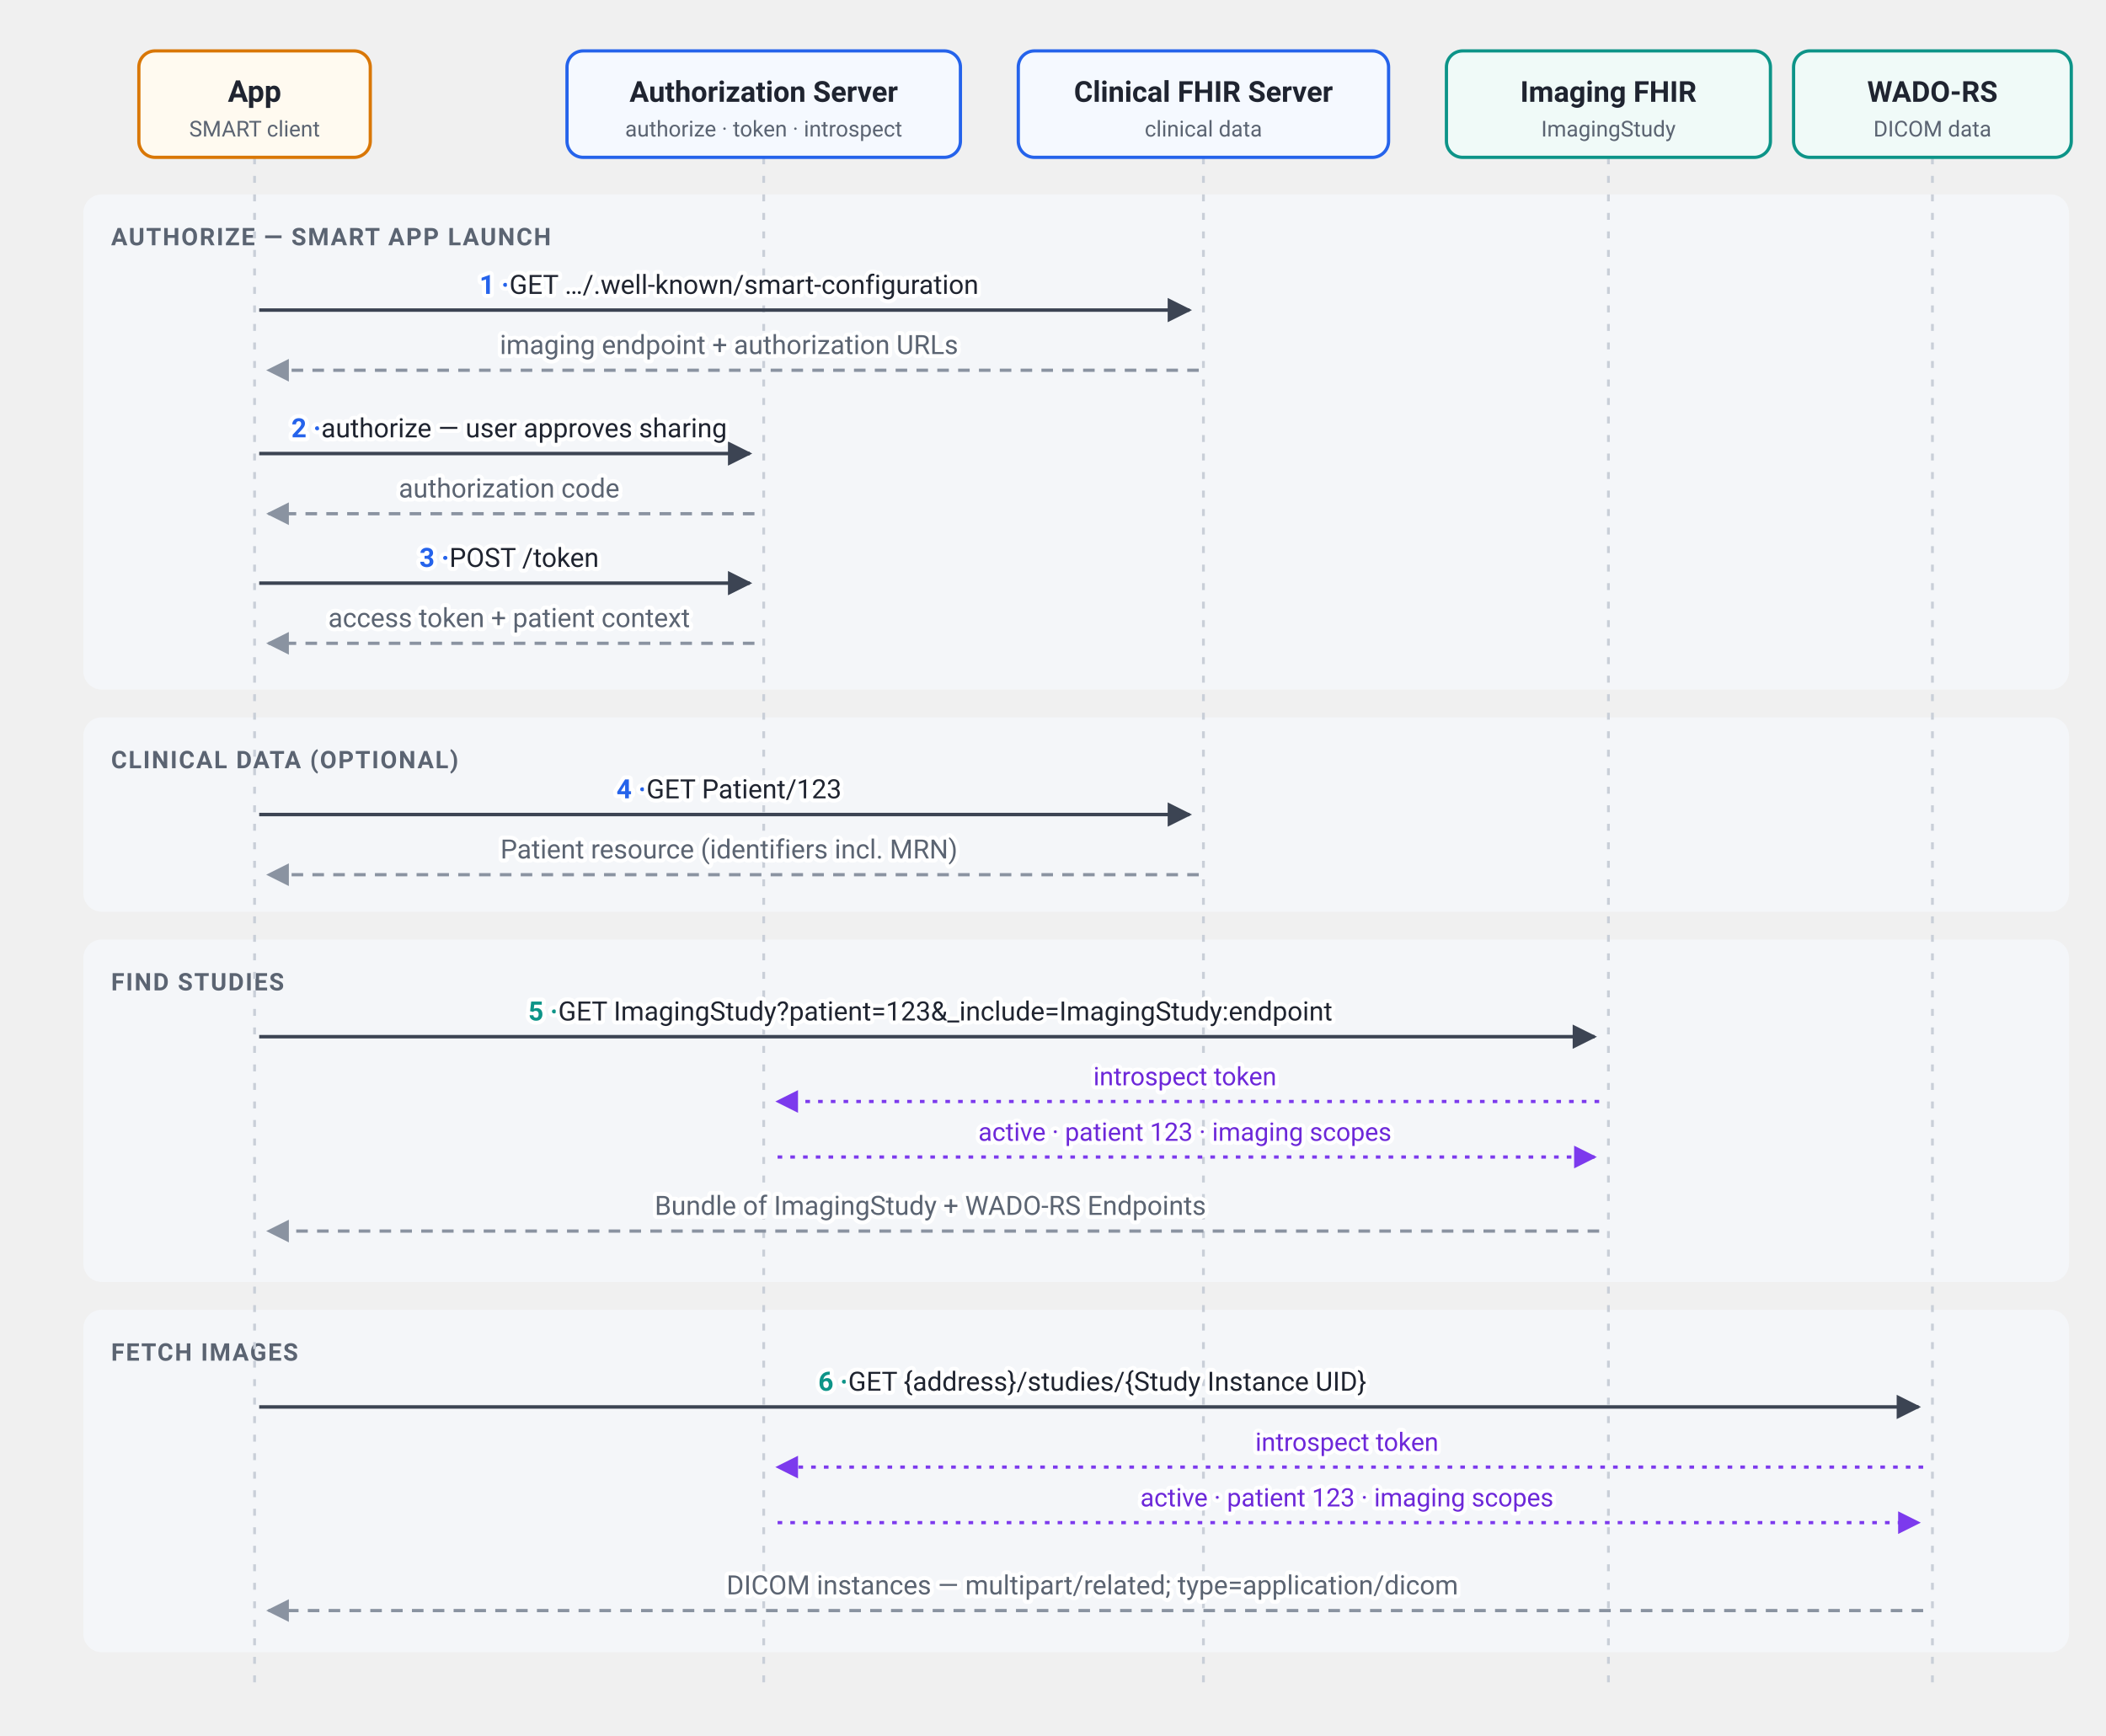
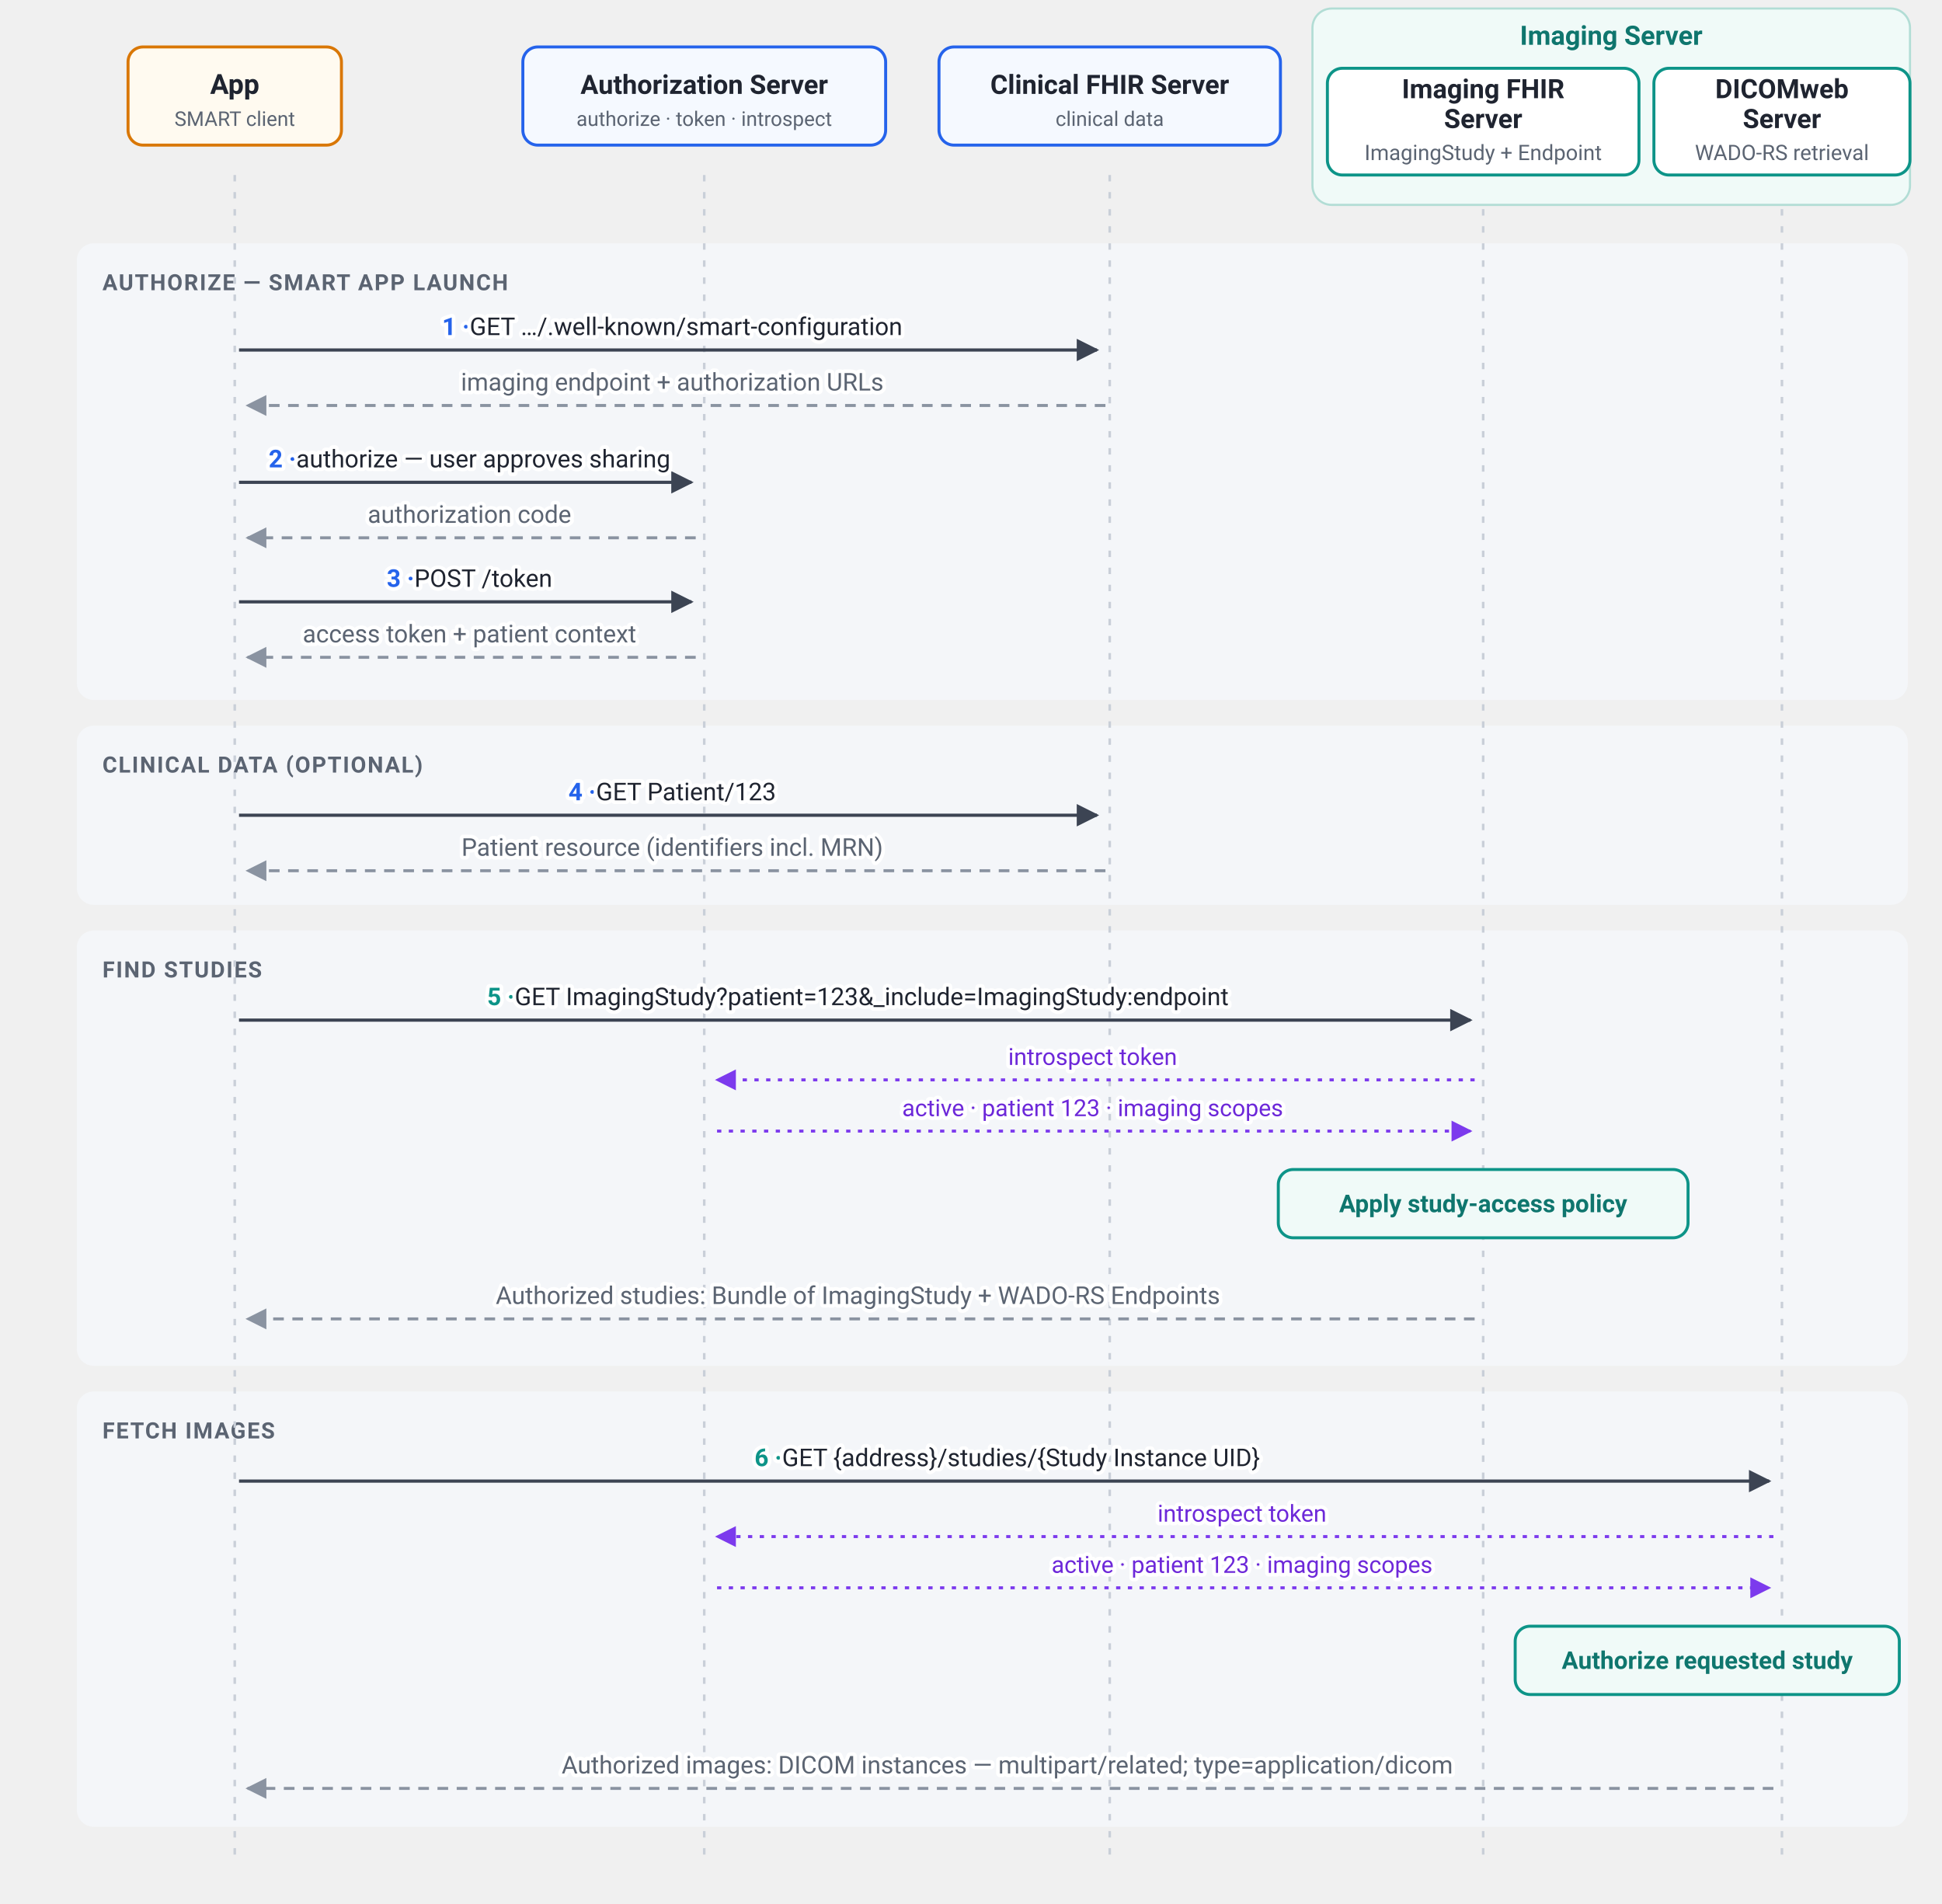
- <svg xmlns="http://www.w3.org/2000/svg" viewBox="0 0 910 750" width="860" font-family="-apple-system, 'Segoe UI', Roboto, Helvetica, Arial, sans-serif" role="img" aria-label="Sequence diagram: the app discovers the imaging endpoint, authorizes with the Authorization Server, optionally fetches clinical data, searches ImagingStudy on the imaging FHIR endpoint, and retrieves DICOM data from WADO-RS; the imaging endpoints validate the token with the Authorization Server via introspection">
+ <svg xmlns="http://www.w3.org/2000/svg" viewBox="0 0 910 892" width="860" font-family="-apple-system, 'Segoe UI', Roboto, Helvetica, Arial, sans-serif" role="img" aria-label="Sequence diagram: the App discovers the imaging endpoint, authorizes with the Authorization Server, and optionally fetches clinical data. The collective Imaging Server contains Imaging FHIR Server for ImagingStudy and Endpoint resources and DICOMweb Server for WADO-RS retrieval. For study search, Imaging FHIR Server introspects the token with the Authorization Server, then applies study-access policy before returning authorized studies and endpoints. For image retrieval, DICOMweb Server introspects the token, then authorizes the requested study before returning authorized images. The resource servers enforce study-access decisions after token validation.">
  <defs>
    <marker id="arrD" viewBox="0 0 10 10" refX="9" refY="5" markerWidth="7" markerHeight="7" orient="auto-start-reverse">
      <path d="M0,0 L10,5 L0,10 z" fill="#3c4453" />
    </marker>
    <marker id="arrG" viewBox="0 0 10 10" refX="9" refY="5" markerWidth="7" markerHeight="7" orient="auto-start-reverse">
      <path d="M0,0 L10,5 L0,10 z" fill="#8a93a1" />
    </marker>
    <marker id="arrP" viewBox="0 0 10 10" refX="9" refY="5" markerWidth="7" markerHeight="7" orient="auto-start-reverse">
      <path d="M0,0 L10,5 L0,10 z" fill="#7c3aed" />
    </marker>
  </defs>
  <g>
-     <rect x="36" y="84" width="858" height="214" rx="8" fill="#f4f6f9" />
-     <rect x="36" y="310" width="858" height="84" rx="8" fill="#f4f6f9" />
-     <rect x="36" y="406" width="858" height="148" rx="8" fill="#f4f6f9" />
-     <rect x="36" y="566" width="858" height="148" rx="8" fill="#f4f6f9" />
+     <rect x="36" y="114" width="858" height="214" rx="8" fill="#f4f6f9" />
+     <rect x="36" y="340" width="858" height="84" rx="8" fill="#f4f6f9" />
+     <rect x="36" y="436" width="858" height="204" rx="8" fill="#f4f6f9" />
+     <rect x="36" y="652" width="858" height="204" rx="8" fill="#f4f6f9" />
  </g>
  <g font-size="10.5" font-weight="700" fill="#5b6472" letter-spacing="0.06em">
-     <text x="48" y="106">AUTHORIZE — SMART APP LAUNCH</text>
-     <text x="48" y="332">CLINICAL DATA (OPTIONAL)</text>
-     <text x="48" y="428">FIND STUDIES</text>
-     <text x="48" y="588">FETCH IMAGES</text>
+     <text x="48" y="136">AUTHORIZE — SMART APP LAUNCH</text>
+     <text x="48" y="362">CLINICAL DATA (OPTIONAL)</text>
+     <text x="48" y="458">FIND STUDIES</text>
+     <text x="48" y="674">FETCH IMAGES</text>
  </g>
  <g stroke="#c9cfd8" stroke-width="1.2" stroke-dasharray="3,5">
-     <line x1="110" y1="68" x2="110" y2="730" />
-     <line x1="330" y1="68" x2="330" y2="730" />
-     <line x1="520" y1="68" x2="520" y2="730" />
-     <line x1="695" y1="68" x2="695" y2="730" />
-     <line x1="835" y1="68" x2="835" y2="730" />
+     <line x1="110" y1="82" x2="110" y2="872" />
+     <line x1="330" y1="82" x2="330" y2="872" />
+     <line x1="520" y1="82" x2="520" y2="872" />
+     <line x1="695" y1="82" x2="695" y2="872" />
+     <line x1="835" y1="82" x2="835" y2="872" />
  </g>
  <rect x="60" y="22" width="100" height="46" rx="7" fill="#fffaf0" stroke="#d97706" stroke-width="1.4" />
  <text x="110" y="44" font-size="13" font-weight="700" fill="#1f2430" text-anchor="middle">App</text>
  <text x="110" y="59" font-size="9.5" fill="#5b6472" text-anchor="middle">SMART client</text>
  <rect x="245" y="22" width="170" height="46" rx="7" fill="#f5f9ff" stroke="#2563eb" stroke-width="1.4" />
  <text x="330" y="44" font-size="12.5" font-weight="700" fill="#1f2430" text-anchor="middle">Authorization Server</text>
  <text x="330" y="59" font-size="9.5" fill="#5b6472" text-anchor="middle">authorize · token · introspect</text>
  <rect x="440" y="22" width="160" height="46" rx="7" fill="#f5f9ff" stroke="#2563eb" stroke-width="1.4" />
  <text x="520" y="44" font-size="12.5" font-weight="700" fill="#1f2430" text-anchor="middle">Clinical FHIR Server</text>
  <text x="520" y="59" font-size="9.5" fill="#5b6472" text-anchor="middle">clinical data</text>
-   <rect x="625" y="22" width="140" height="46" rx="7" fill="#f0faf8" stroke="#0d9488" stroke-width="1.4" />
-   <text x="695" y="44" font-size="12.5" font-weight="700" fill="#1f2430" text-anchor="middle">Imaging FHIR</text>
-   <text x="695" y="59" font-size="9.5" fill="#5b6472" text-anchor="middle">ImagingStudy</text>
-   <rect x="775" y="22" width="120" height="46" rx="7" fill="#f0faf8" stroke="#0d9488" stroke-width="1.4" />
-   <text x="835" y="44" font-size="12.5" font-weight="700" fill="#1f2430" text-anchor="middle">WADO-RS</text>
-   <text x="835" y="59" font-size="9.5" fill="#5b6472" text-anchor="middle">DICOM data</text>
+   <rect x="615" y="4" width="280" height="92" rx="9" fill="#f0faf8" stroke="#b2ddd5" />
+   <text x="755" y="21" font-size="12.5" font-weight="700" fill="#0f766e" text-anchor="middle">Imaging Server</text>
+   <rect x="622" y="32" width="146" height="50" rx="7" fill="#ffffff" stroke="#0d9488" stroke-width="1.4" />
+   <text x="695" y="46" font-size="12.5" font-weight="700" fill="#1f2430" text-anchor="middle">Imaging FHIR</text>
+   <text x="695" y="60" font-size="12.5" font-weight="700" fill="#1f2430" text-anchor="middle">Server</text>
+   <text x="695" y="75" font-size="10" fill="#5b6472" text-anchor="middle">ImagingStudy + Endpoint</text>
+   <rect x="775" y="32" width="120" height="50" rx="7" fill="#ffffff" stroke="#0d9488" stroke-width="1.4" />
+   <text x="835" y="46" font-size="12.5" font-weight="700" fill="#1f2430" text-anchor="middle">DICOMweb</text>
+   <text x="835" y="60" font-size="12.5" font-weight="700" fill="#1f2430" text-anchor="middle">Server</text>
+   <text x="835" y="75" font-size="10" fill="#5b6472" text-anchor="middle">WADO-RS retrieval</text>
  <g fill="none">
-     <line x1="112" y1="134" x2="514" y2="134" stroke="#3c4453" stroke-width="1.5" marker-end="url(#arrD)" />
-     <line x1="518" y1="160" x2="116" y2="160" stroke="#8a93a1" stroke-width="1.4" stroke-dasharray="5,4" marker-end="url(#arrG)" />
-     <line x1="112" y1="196" x2="324" y2="196" stroke="#3c4453" stroke-width="1.5" marker-end="url(#arrD)" />
-     <line x1="326" y1="222" x2="116" y2="222" stroke="#8a93a1" stroke-width="1.4" stroke-dasharray="5,4" marker-end="url(#arrG)" />
-     <line x1="112" y1="252" x2="324" y2="252" stroke="#3c4453" stroke-width="1.5" marker-end="url(#arrD)" />
-     <line x1="326" y1="278" x2="116" y2="278" stroke="#8a93a1" stroke-width="1.4" stroke-dasharray="5,4" marker-end="url(#arrG)" />
-     <line x1="112" y1="352" x2="514" y2="352" stroke="#3c4453" stroke-width="1.5" marker-end="url(#arrD)" />
-     <line x1="518" y1="378" x2="116" y2="378" stroke="#8a93a1" stroke-width="1.4" stroke-dasharray="5,4" marker-end="url(#arrG)" />
-     <line x1="112" y1="448" x2="689" y2="448" stroke="#3c4453" stroke-width="1.5" marker-end="url(#arrD)" />
-     <line x1="691" y1="476" x2="336" y2="476" stroke="#7c3aed" stroke-width="1.4" stroke-dasharray="2,3.5" marker-end="url(#arrP)" />
-     <line x1="336" y1="500" x2="689" y2="500" stroke="#7c3aed" stroke-width="1.4" stroke-dasharray="2,3.5" marker-end="url(#arrP)" />
-     <line x1="691" y1="532" x2="116" y2="532" stroke="#8a93a1" stroke-width="1.4" stroke-dasharray="5,4" marker-end="url(#arrG)" />
-     <line x1="112" y1="608" x2="829" y2="608" stroke="#3c4453" stroke-width="1.5" marker-end="url(#arrD)" />
-     <line x1="831" y1="634" x2="336" y2="634" stroke="#7c3aed" stroke-width="1.4" stroke-dasharray="2,3.5" marker-end="url(#arrP)" />
-     <line x1="336" y1="658" x2="829" y2="658" stroke="#7c3aed" stroke-width="1.4" stroke-dasharray="2,3.5" marker-end="url(#arrP)" />
-     <line x1="831" y1="696" x2="116" y2="696" stroke="#8a93a1" stroke-width="1.4" stroke-dasharray="5,4" marker-end="url(#arrG)" />
+     <line x1="112" y1="164" x2="514" y2="164" stroke="#3c4453" stroke-width="1.5" marker-end="url(#arrD)" />
+     <line x1="518" y1="190" x2="116" y2="190" stroke="#8a93a1" stroke-width="1.4" stroke-dasharray="5,4" marker-end="url(#arrG)" />
+     <line x1="112" y1="226" x2="324" y2="226" stroke="#3c4453" stroke-width="1.5" marker-end="url(#arrD)" />
+     <line x1="326" y1="252" x2="116" y2="252" stroke="#8a93a1" stroke-width="1.4" stroke-dasharray="5,4" marker-end="url(#arrG)" />
+     <line x1="112" y1="282" x2="324" y2="282" stroke="#3c4453" stroke-width="1.5" marker-end="url(#arrD)" />
+     <line x1="326" y1="308" x2="116" y2="308" stroke="#8a93a1" stroke-width="1.4" stroke-dasharray="5,4" marker-end="url(#arrG)" />
+     <line x1="112" y1="382" x2="514" y2="382" stroke="#3c4453" stroke-width="1.5" marker-end="url(#arrD)" />
+     <line x1="518" y1="408" x2="116" y2="408" stroke="#8a93a1" stroke-width="1.4" stroke-dasharray="5,4" marker-end="url(#arrG)" />
+     <line x1="112" y1="478" x2="689" y2="478" stroke="#3c4453" stroke-width="1.5" marker-end="url(#arrD)" />
+     <line x1="691" y1="506" x2="336" y2="506" stroke="#7c3aed" stroke-width="1.4" stroke-dasharray="2,3.5" marker-end="url(#arrP)" />
+     <line x1="336" y1="530" x2="689" y2="530" stroke="#7c3aed" stroke-width="1.4" stroke-dasharray="2,3.5" marker-end="url(#arrP)" />
+     <line x1="691" y1="618" x2="116" y2="618" stroke="#8a93a1" stroke-width="1.4" stroke-dasharray="5,4" marker-end="url(#arrG)" />
+     <line x1="112" y1="694" x2="829" y2="694" stroke="#3c4453" stroke-width="1.5" marker-end="url(#arrD)" />
+     <line x1="831" y1="720" x2="336" y2="720" stroke="#7c3aed" stroke-width="1.4" stroke-dasharray="2,3.5" marker-end="url(#arrP)" />
+     <line x1="336" y1="744" x2="829" y2="744" stroke="#7c3aed" stroke-width="1.4" stroke-dasharray="2,3.5" marker-end="url(#arrP)" />
+     <line x1="831" y1="838" x2="116" y2="838" stroke="#8a93a1" stroke-width="1.4" stroke-dasharray="5,4" marker-end="url(#arrG)" />
  </g>
+   <rect x="599" y="548" width="192" height="32" rx="7" fill="#f0faf8" stroke="#0d9488" stroke-width="1.4" />
+   <text x="695" y="568" font-size="11.5" font-weight="600" fill="#0f766e" text-anchor="middle">Apply study-access policy</text>
+   <rect x="710" y="762" width="180" height="32" rx="7" fill="#f0faf8" stroke="#0d9488" stroke-width="1.4" />
+   <text x="800" y="782" font-size="11.5" font-weight="600" fill="#0f766e" text-anchor="middle">Authorize requested study</text>
  <g font-size="11.5" fill="#1f2430" text-anchor="middle" stroke="#ffffff" stroke-width="3.5" paint-order="stroke" stroke-linejoin="round">
-     <text x="315" y="127">
+     <text x="315" y="157">
      <tspan font-weight="700" fill="#2563eb">1 · </tspan>GET …/.well-known/smart-configuration</text>
-     <text x="315" y="153" fill="#5b6472">imaging endpoint + authorization URLs</text>
-     <text x="220" y="189">
+     <text x="315" y="183" fill="#5b6472">imaging endpoint + authorization URLs</text>
+     <text x="220" y="219">
      <tspan font-weight="700" fill="#2563eb">2 · </tspan>authorize — user approves sharing</text>
-     <text x="220" y="215" fill="#5b6472">authorization code</text>
-     <text x="220" y="245">
+     <text x="220" y="245" fill="#5b6472">authorization code</text>
+     <text x="220" y="275">
      <tspan font-weight="700" fill="#2563eb">3 · </tspan>POST /token</text>
-     <text x="220" y="271" fill="#5b6472">access token + patient context</text>
-     <text x="315" y="345">
+     <text x="220" y="301" fill="#5b6472">access token + patient context</text>
+     <text x="315" y="375">
      <tspan font-weight="700" fill="#2563eb">4 · </tspan>GET Patient/123</text>
-     <text x="315" y="371" fill="#5b6472">Patient resource (identifiers incl. MRN)</text>
-     <text x="402" y="441">
+     <text x="315" y="401" fill="#5b6472">Patient resource (identifiers incl. MRN)</text>
+     <text x="402" y="471">
      <tspan font-weight="700" fill="#0d9488">5 · </tspan>GET ImagingStudy?patient=123&amp;_include=ImagingStudy:endpoint</text>
-     <text x="512" y="469" fill="#6d28d9" font-size="11">introspect token</text>
-     <text x="512" y="493" fill="#6d28d9" font-size="11">active · patient 123 · imaging scopes</text>
-     <text x="402" y="525" fill="#5b6472">Bundle of ImagingStudy + WADO-RS Endpoints</text>
-     <text x="472" y="601">
+     <text x="512" y="499" fill="#6d28d9" font-size="11">introspect token</text>
+     <text x="512" y="523" fill="#6d28d9" font-size="11">active · patient 123 · imaging scopes</text>
+     <text x="402" y="611" fill="#5b6472">Authorized studies: Bundle of ImagingStudy + WADO-RS Endpoints</text>
+     <text x="472" y="687">
      <tspan font-weight="700" fill="#0d9488">6 · </tspan>GET {address}/studies/{Study Instance UID}</text>
-     <text x="582" y="627" fill="#6d28d9" font-size="11">introspect token</text>
-     <text x="582" y="651" fill="#6d28d9" font-size="11">active · patient 123 · imaging scopes</text>
-     <text x="472" y="689" fill="#5b6472">DICOM instances — multipart/related; type=application/dicom</text>
+     <text x="582" y="713" fill="#6d28d9" font-size="11">introspect token</text>
+     <text x="582" y="737" fill="#6d28d9" font-size="11">active · patient 123 · imaging scopes</text>
+     <text x="472" y="831" fill="#5b6472">Authorized images: DICOM instances — multipart/related; type=application/dicom</text>
  </g>
</svg>
